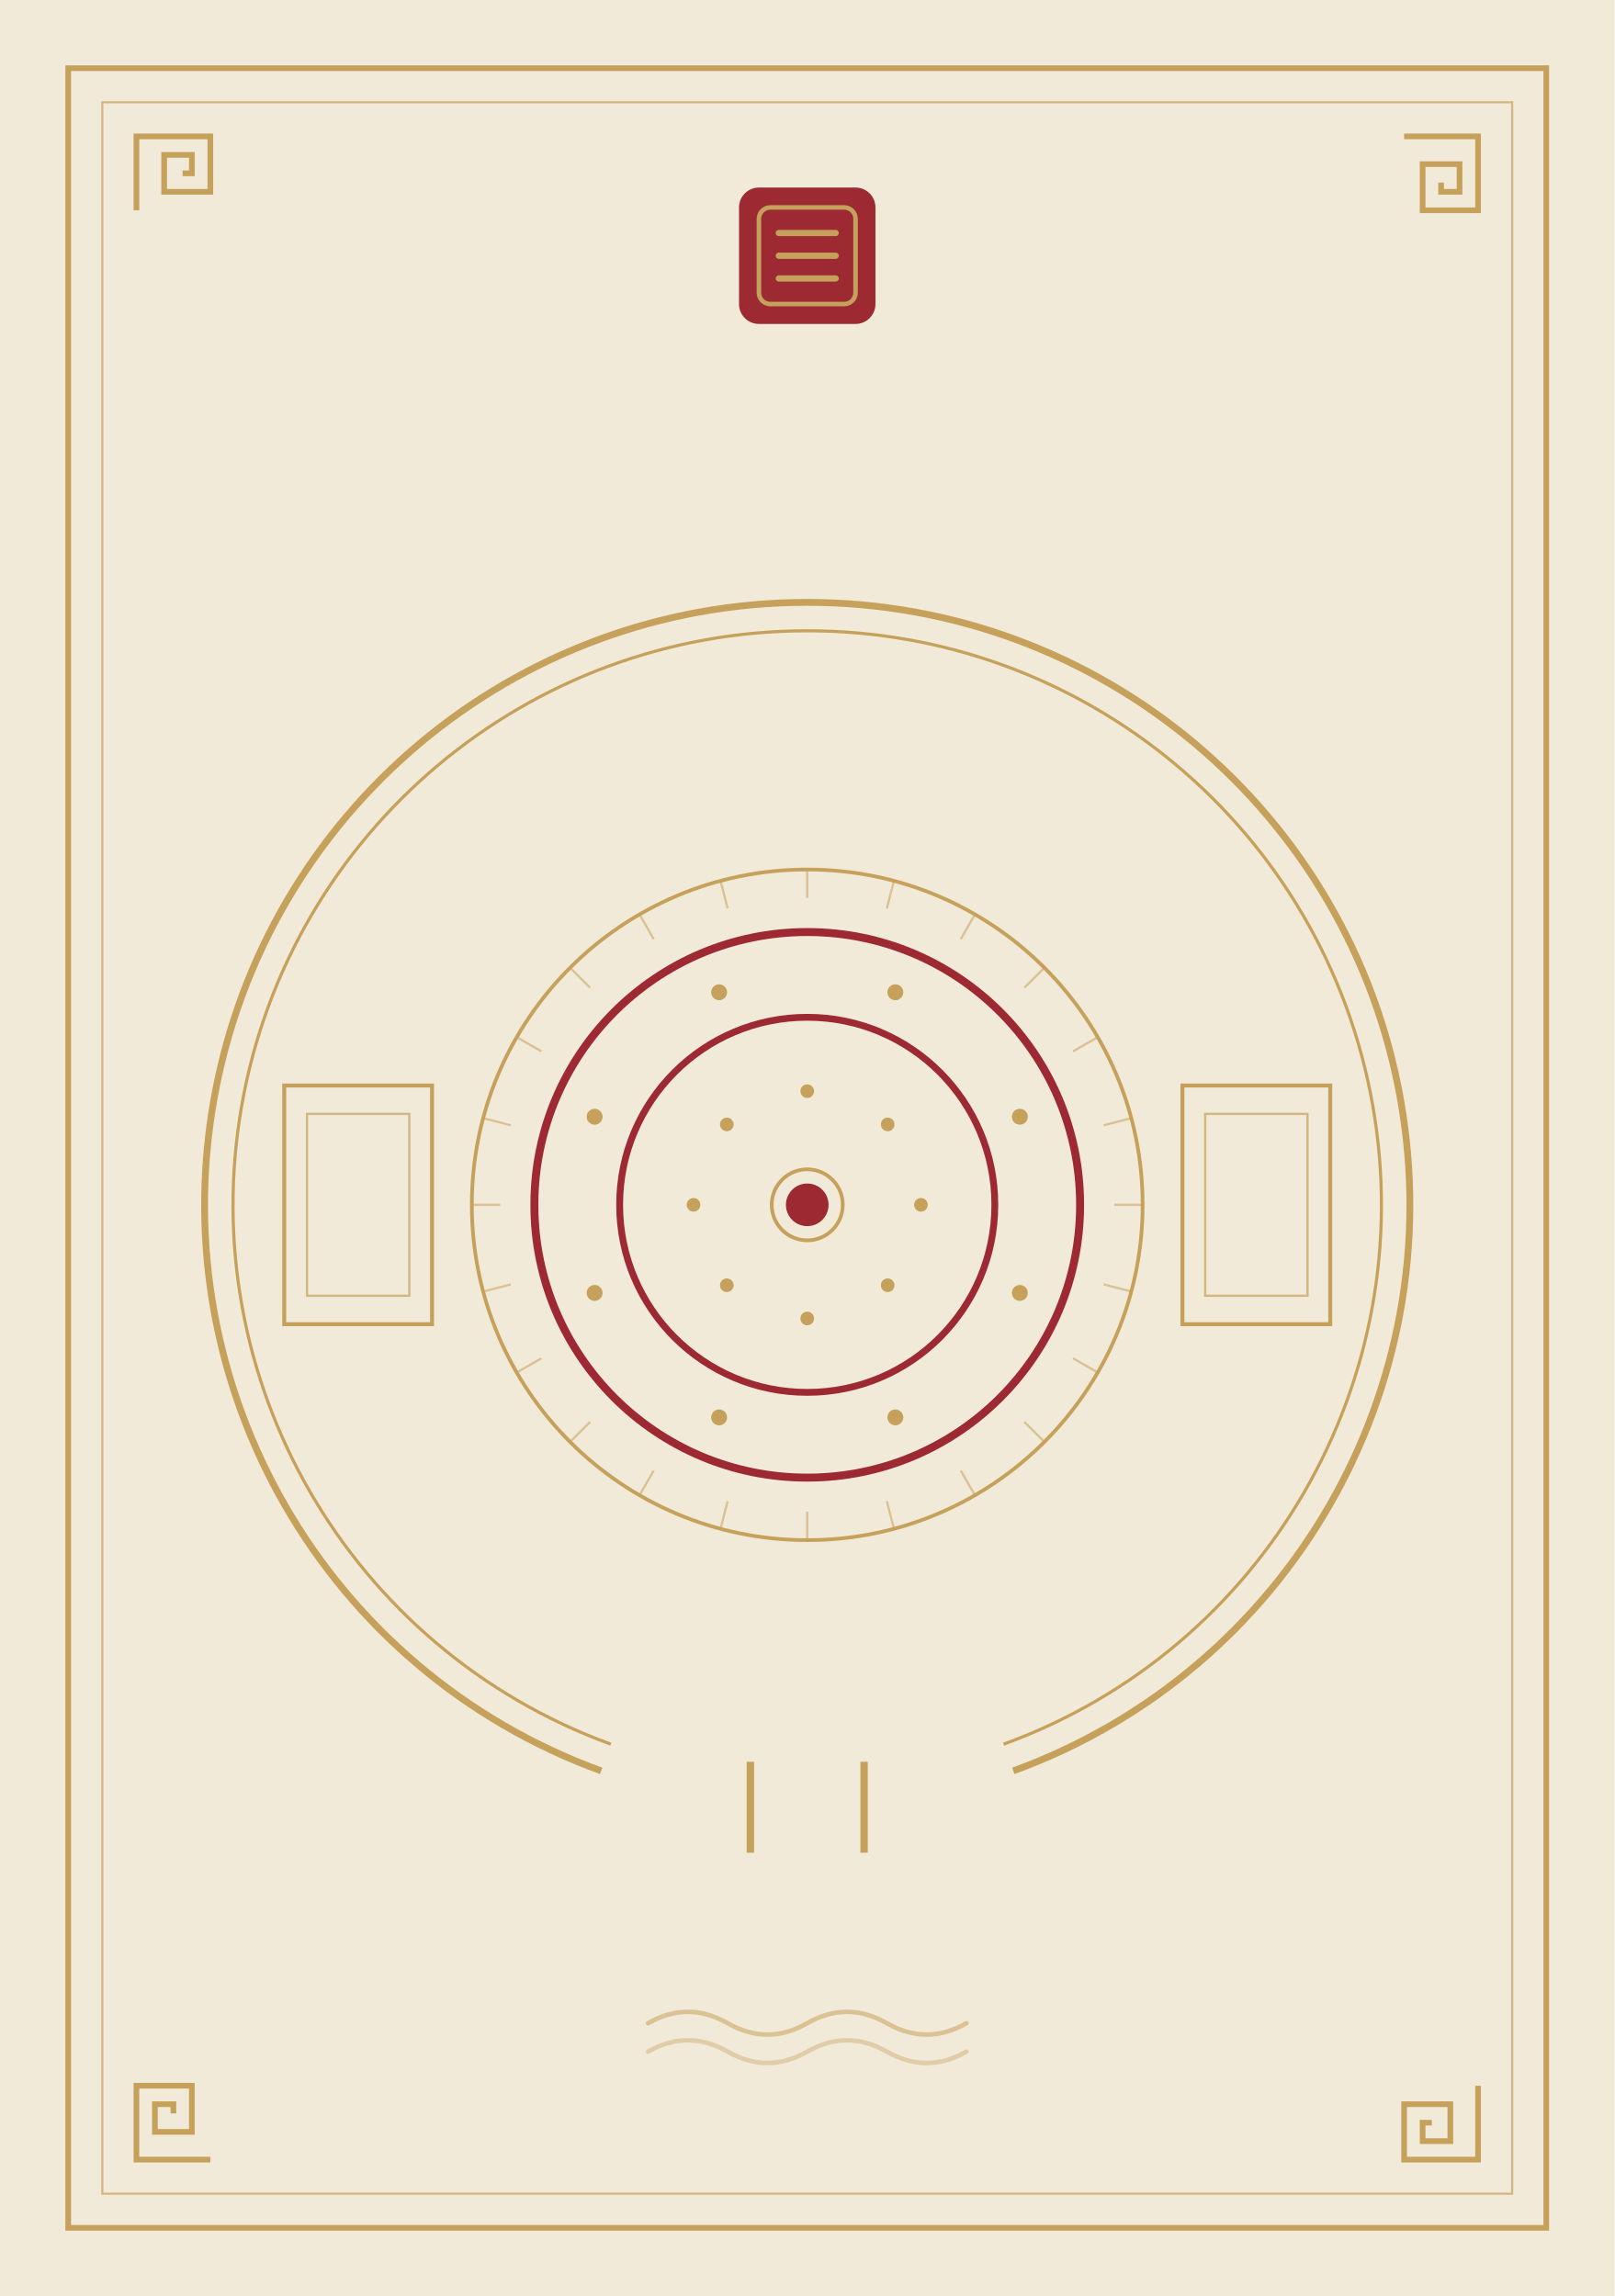
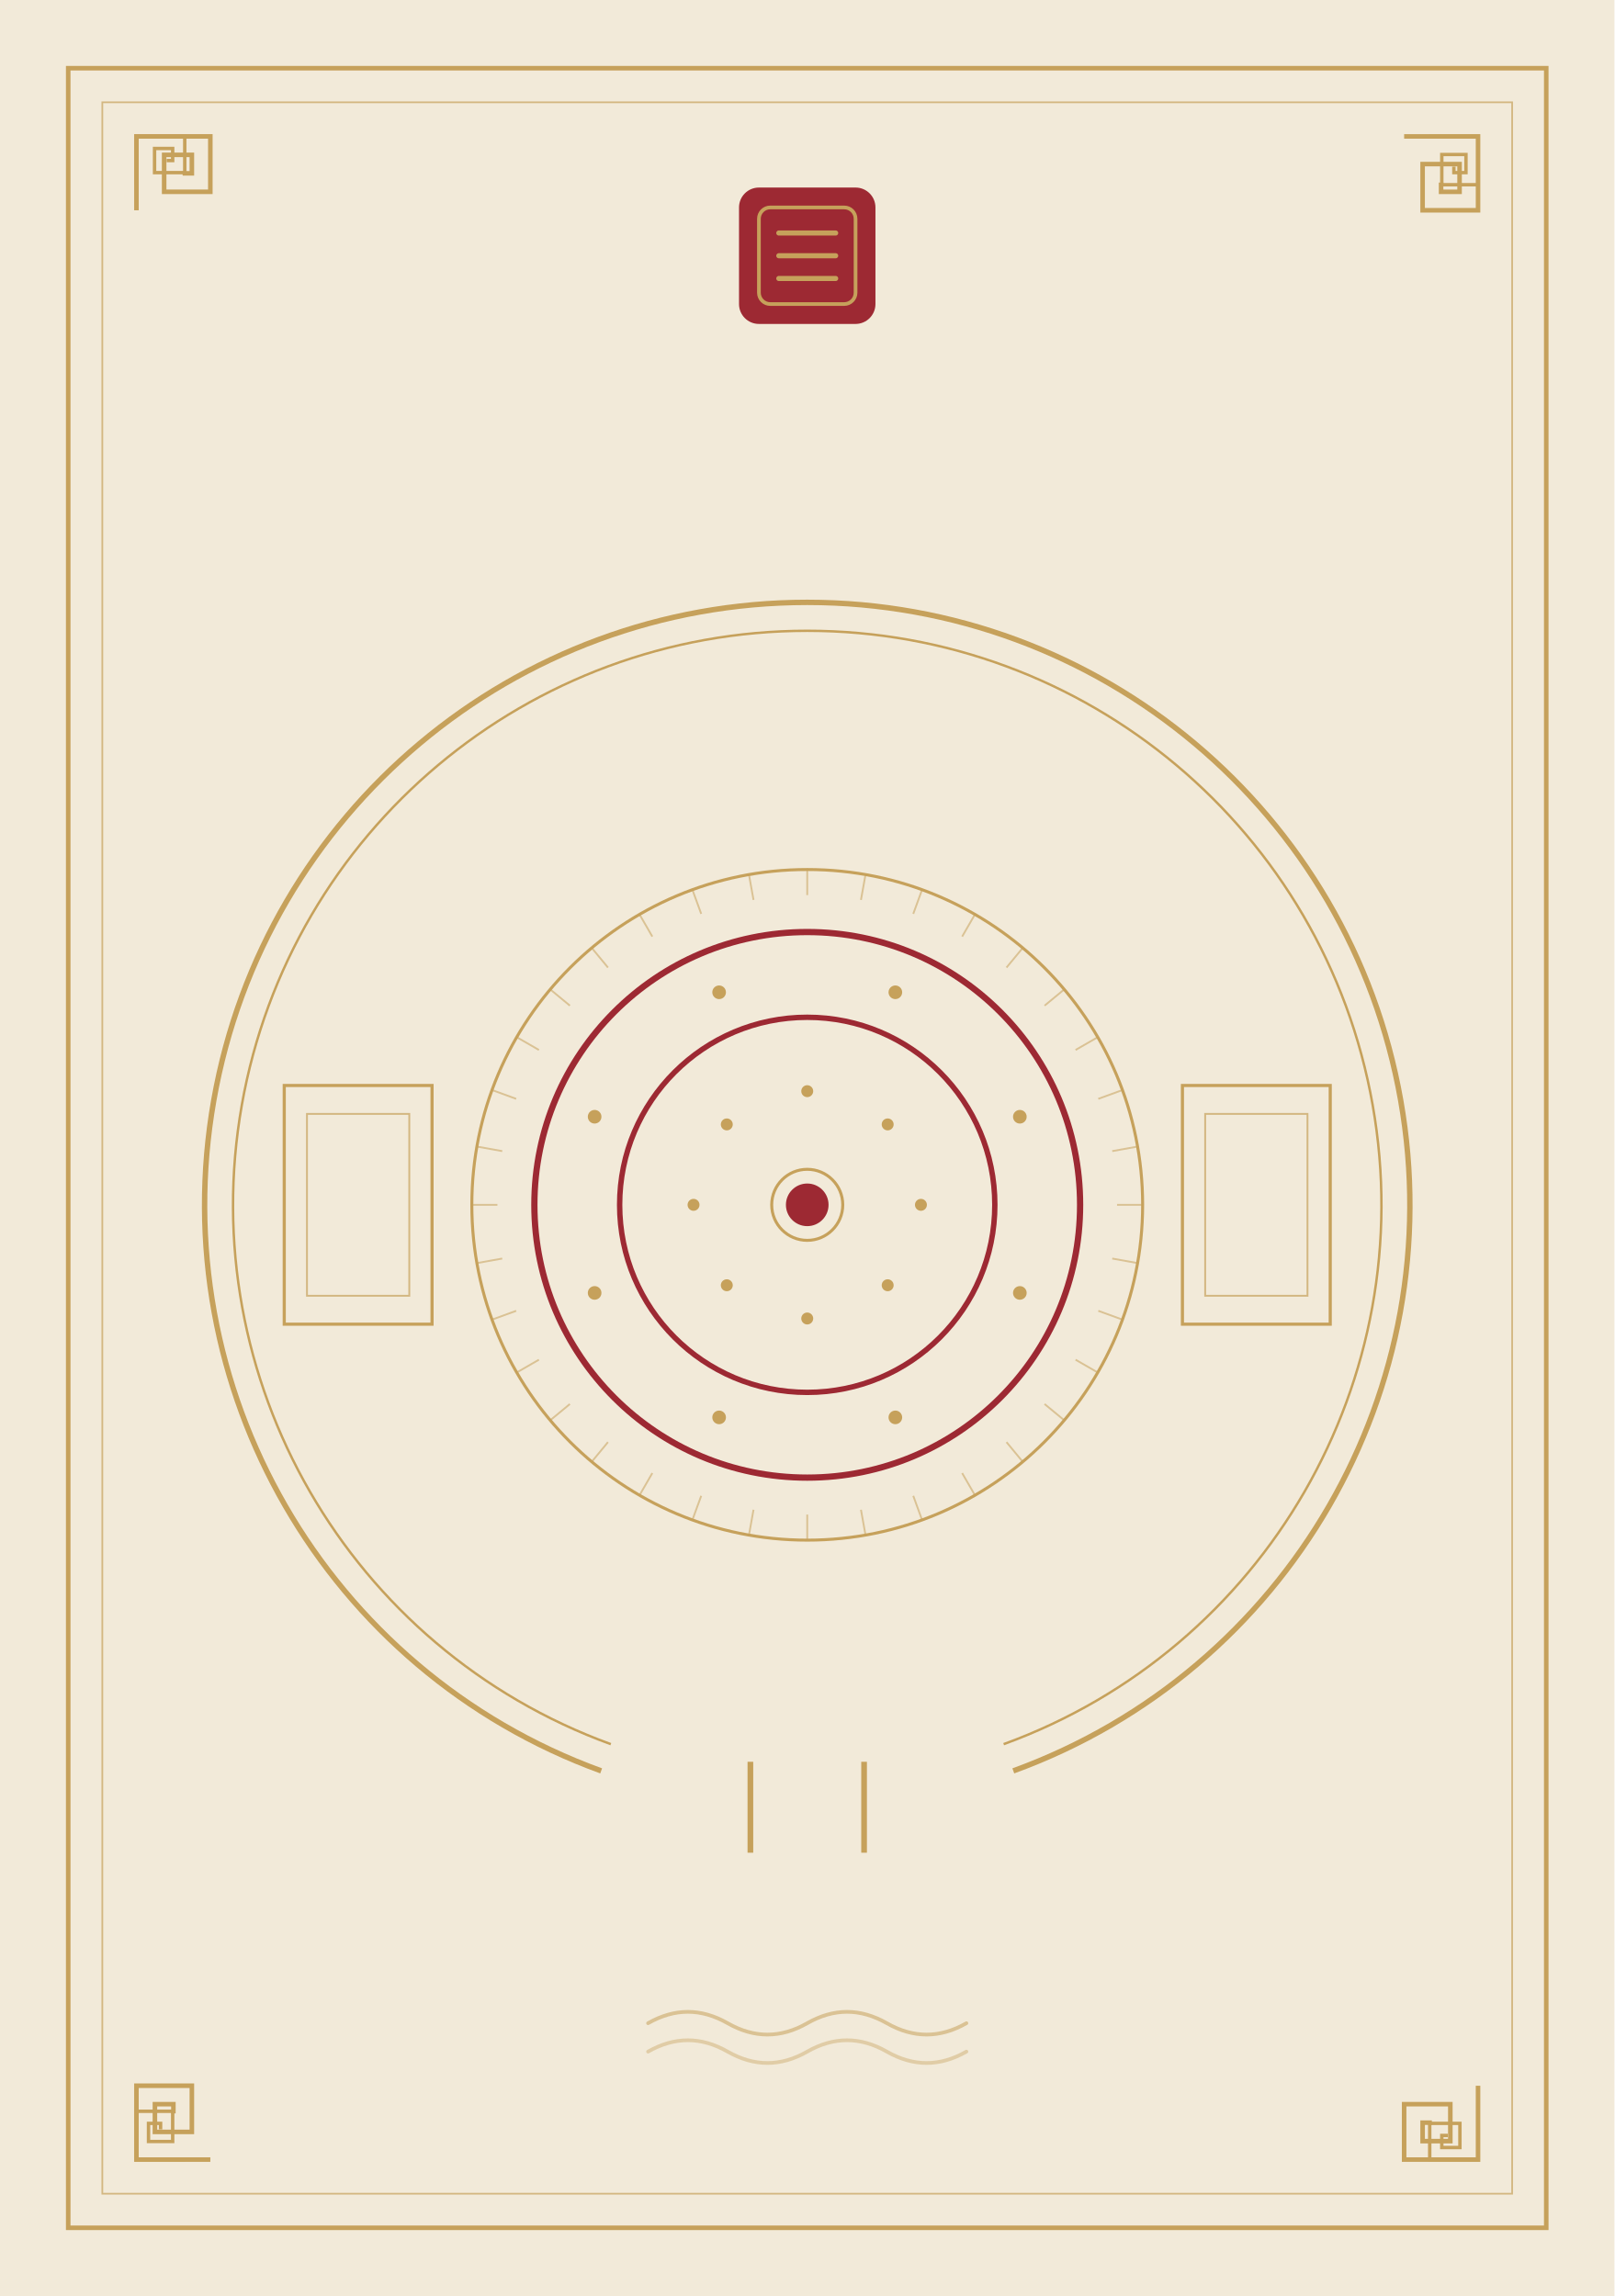
<svg xmlns="http://www.w3.org/2000/svg" width="568" height="808" viewBox="0 0 568 808" fill="none">
  <rect width="568" height="808" fill="#F2EAD9" />
-   <rect x="24" y="24" width="520" height="760" fill="none" stroke="#C6A15B" stroke-width="2" />
-   <rect x="36" y="36" width="496" height="736" fill="none" stroke="#C6A15B" stroke-width="0.75" opacity="0.7" />
-   <path d="M 48 74 L 48 48 L 74 48 L 74 67.5 L 57.75 67.5 L 57.75 54.5 L 67.5 54.5 L 67.5 61.0 L 64.25 61.0" fill="none" stroke="#C6A15B" stroke-width="2.0" />
-   <path d="M 520 74 L 520 48 L 546 48 L 546 67.5 L 529.75 67.5 L 529.75 54.5 L 539.5 54.5 L 539.5 61.0 L 536.25 61.0" fill="none" stroke="#C6A15B" stroke-width="2.0" transform="rotate(90 520 48)" />
-   <path d="M 520 786 L 520 760 L 546 760 L 546 779.5 L 529.75 779.5 L 529.75 766.5 L 539.5 766.5 L 539.5 773.0 L 536.25 773.0" fill="none" stroke="#C6A15B" stroke-width="2.0" transform="rotate(180 520 760)" />
-   <path d="M 48 786 L 48 760 L 74 760 L 74 779.5 L 57.75 779.5 L 57.75 766.5 L 67.5 766.5 L 67.5 773.0 L 64.25 773.0" fill="none" stroke="#C6A15B" stroke-width="2.0" transform="rotate(270 48 760)" />
+   <rect x="24" y="24" width="520" height="760" fill="none" stroke="#C6A15B" stroke-width="1.6" />
+   <rect x="36" y="36" width="496" height="736" fill="none" stroke="#C6A15B" stroke-width="0.6" opacity="0.7" />
+   <path d="M 48 74 L 48 48 L 74 48 L 74 67.5 L 57.75 67.5 L 57.75 54.5 L 67.5 54.5 L 67.5 61.0 L 64.25 61.0" fill="none" stroke="#C6A15B" stroke-width="1.6" />
+   <path d="M 48 65 L 48 48 L 65 48 L 65 60.75 L 54.375 60.75 L 54.375 52.25 L 60.75 52.25 L 60.75 56.5 L 58.625 56.5" fill="none" stroke="#C6A15B" stroke-width="1.2" />
+   <path d="M 520 74 L 520 48 L 546 48 L 546 67.5 L 529.75 67.5 L 529.75 54.5 L 539.5 54.5 L 539.5 61.0 L 536.25 61.0" fill="none" stroke="#C6A15B" stroke-width="1.6" transform="rotate(90 520 48)" />
+   <path d="M 520 65 L 520 48 L 537 48 L 537 60.75 L 526.375 60.75 L 526.375 52.25 L 532.75 52.25 L 532.75 56.5 L 530.625 56.5" fill="none" stroke="#C6A15B" stroke-width="1.2" transform="rotate(90 520 48)" />
+   <path d="M 520 786 L 520 760 L 546 760 L 546 779.5 L 529.75 779.5 L 529.75 766.5 L 539.5 766.5 L 539.5 773.0 L 536.25 773.0" fill="none" stroke="#C6A15B" stroke-width="1.6" transform="rotate(180 520 760)" />
+   <path d="M 520 777 L 520 760 L 537 760 L 537 772.75 L 526.375 772.75 L 526.375 764.25 L 532.75 764.25 L 532.75 768.5 L 530.625 768.5" fill="none" stroke="#C6A15B" stroke-width="1.2" transform="rotate(180 520 760)" />
+   <path d="M 48 786 L 48 760 L 74 760 L 74 779.5 L 57.75 779.5 L 57.75 766.5 L 67.5 766.5 L 67.5 773.0 L 64.25 773.0" fill="none" stroke="#C6A15B" stroke-width="1.6" transform="rotate(270 48 760)" />
+   <path d="M 48 777 L 48 760 L 65 760 L 65 772.75 L 54.375 772.75 L 54.375 764.25 L 60.75 764.25 L 60.75 768.5 L 58.625 768.5" fill="none" stroke="#C6A15B" stroke-width="1.2" transform="rotate(270 48 760)" />
  <rect x="260.0" y="66" width="48" height="48" rx="7" fill="#9D2933" />
-   <rect x="267.0" y="73" width="34" height="34" rx="4" fill="none" stroke="#C6A15B" stroke-width="1.6" />
-   <line x1="274.0" y1="82" x2="294.0" y2="82" stroke="#C6A15B" stroke-width="2.2" stroke-linecap="round" />
-   <line x1="274.0" y1="90" x2="294.0" y2="90" stroke="#C6A15B" stroke-width="2.2" stroke-linecap="round" />
-   <line x1="274.0" y1="98" x2="294.0" y2="98" stroke="#C6A15B" stroke-width="2.2" stroke-linecap="round" />
-   <path d="M 228.0 712 q 14 -8 28 0 t 28 0 t 28 0 t 28 0" fill="none" stroke="#C6A15B" stroke-width="1.6" stroke-linecap="round" opacity="0.55" />
-   <path d="M 228.0 722 q 14 -8 28 0 t 28 0 t 28 0 t 28 0" fill="none" stroke="#C6A15B" stroke-width="1.6" stroke-linecap="round" opacity="0.4" />
+   <rect x="267.0" y="73" width="34" height="34" rx="4" fill="none" stroke="#C6A15B" stroke-width="1.3" />
+   <line x1="274.0" y1="82" x2="294.0" y2="82" stroke="#C6A15B" stroke-width="1.8" stroke-linecap="round" />
+   <line x1="274.0" y1="90" x2="294.0" y2="90" stroke="#C6A15B" stroke-width="1.8" stroke-linecap="round" />
+   <line x1="274.0" y1="98" x2="294.0" y2="98" stroke="#C6A15B" stroke-width="1.8" stroke-linecap="round" />
+   <path d="M 228.0 712 q 14 -8 28 0 t 28 0 t 28 0 t 28 0" fill="none" stroke="#C6A15B" stroke-width="1.3" stroke-linecap="round" opacity="0.55" />
+   <path d="M 228.0 722 q 14 -8 28 0 t 28 0 t 28 0 t 28 0" fill="none" stroke="#C6A15B" stroke-width="1.3" stroke-linecap="round" opacity="0.4" />
  <circle cx="284.0" cy="424.0" r="212" fill="#F2EAD9" />
-   <path d="M 211.5 623.2 A 212 212 0 1 1 356.5 623.2" fill="none" stroke="#C6A15B" stroke-width="2.4" />
-   <path d="M 214.9 613.8 A 202 202 0 1 1 353.1 613.8" fill="none" stroke="#C6A15B" stroke-width="1.1" />
-   <line x1="264.0" y1="620.0" x2="264.0" y2="652.0" stroke="#C6A15B" stroke-width="2.6" />
-   <line x1="304.0" y1="620.0" x2="304.0" y2="652.0" stroke="#C6A15B" stroke-width="2.6" />
-   <circle cx="284.0" cy="424.0" r="96" fill="none" stroke="#9D2933" stroke-width="2.8" />
-   <circle cx="284.0" cy="424.0" r="66" fill="none" stroke="#9D2933" stroke-width="2.4" />
-   <line x1="392.0" y1="424.0" x2="402.0" y2="424.0" stroke="#C6A15B" stroke-width="0.8" opacity="0.55" />
-   <line x1="388.3" y1="452.0" x2="398.0" y2="454.5" stroke="#C6A15B" stroke-width="0.8" opacity="0.55" />
-   <line x1="377.5" y1="478.0" x2="386.2" y2="483.0" stroke="#C6A15B" stroke-width="0.8" opacity="0.55" />
-   <line x1="360.4" y1="500.4" x2="367.4" y2="507.4" stroke="#C6A15B" stroke-width="0.8" opacity="0.55" />
-   <line x1="338.0" y1="517.5" x2="343.0" y2="526.2" stroke="#C6A15B" stroke-width="0.8" opacity="0.55" />
-   <line x1="312.0" y1="528.3" x2="314.5" y2="538.0" stroke="#C6A15B" stroke-width="0.8" opacity="0.55" />
-   <line x1="284.0" y1="532.0" x2="284.0" y2="542.0" stroke="#C6A15B" stroke-width="0.8" opacity="0.55" />
-   <line x1="256.0" y1="528.3" x2="253.5" y2="538.0" stroke="#C6A15B" stroke-width="0.8" opacity="0.55" />
-   <line x1="230.0" y1="517.5" x2="225.0" y2="526.2" stroke="#C6A15B" stroke-width="0.8" opacity="0.55" />
-   <line x1="207.6" y1="500.4" x2="200.6" y2="507.4" stroke="#C6A15B" stroke-width="0.8" opacity="0.55" />
-   <line x1="190.5" y1="478.0" x2="181.8" y2="483.0" stroke="#C6A15B" stroke-width="0.8" opacity="0.55" />
-   <line x1="179.7" y1="452.0" x2="170.0" y2="454.5" stroke="#C6A15B" stroke-width="0.8" opacity="0.55" />
-   <line x1="176.0" y1="424.0" x2="166.0" y2="424.0" stroke="#C6A15B" stroke-width="0.8" opacity="0.55" />
-   <line x1="179.7" y1="396.0" x2="170.0" y2="393.5" stroke="#C6A15B" stroke-width="0.8" opacity="0.55" />
-   <line x1="190.5" y1="370.0" x2="181.8" y2="365.0" stroke="#C6A15B" stroke-width="0.8" opacity="0.55" />
-   <line x1="207.6" y1="347.6" x2="200.6" y2="340.6" stroke="#C6A15B" stroke-width="0.8" opacity="0.55" />
-   <line x1="230.0" y1="330.5" x2="225.0" y2="321.8" stroke="#C6A15B" stroke-width="0.8" opacity="0.55" />
-   <line x1="256.0" y1="319.7" x2="253.5" y2="310.0" stroke="#C6A15B" stroke-width="0.8" opacity="0.55" />
-   <line x1="284.0" y1="316.0" x2="284.0" y2="306.0" stroke="#C6A15B" stroke-width="0.8" opacity="0.55" />
-   <line x1="312.0" y1="319.7" x2="314.5" y2="310.0" stroke="#C6A15B" stroke-width="0.8" opacity="0.55" />
-   <line x1="338.0" y1="330.5" x2="343.0" y2="321.8" stroke="#C6A15B" stroke-width="0.8" opacity="0.55" />
-   <line x1="360.4" y1="347.6" x2="367.4" y2="340.6" stroke="#C6A15B" stroke-width="0.8" opacity="0.55" />
-   <line x1="377.5" y1="370.0" x2="386.2" y2="365.0" stroke="#C6A15B" stroke-width="0.8" opacity="0.55" />
-   <line x1="388.3" y1="396.0" x2="398.0" y2="393.5" stroke="#C6A15B" stroke-width="0.8" opacity="0.55" />
-   <circle cx="284.0" cy="424.0" r="118" fill="none" stroke="#C6A15B" stroke-width="1.3" />
-   <circle cx="358.8" cy="455.0" r="2.8" fill="#C6A15B" />
-   <circle cx="315.0" cy="498.8" r="2.8" fill="#C6A15B" />
-   <circle cx="253.0" cy="498.8" r="2.8" fill="#C6A15B" />
-   <circle cx="209.2" cy="455.0" r="2.8" fill="#C6A15B" />
-   <circle cx="209.2" cy="393.0" r="2.8" fill="#C6A15B" />
-   <circle cx="253.0" cy="349.2" r="2.8" fill="#C6A15B" />
-   <circle cx="315.0" cy="349.2" r="2.8" fill="#C6A15B" />
-   <circle cx="358.8" cy="393.0" r="2.8" fill="#C6A15B" />
-   <circle cx="324.0" cy="424.0" r="2.4" fill="#C6A15B" />
-   <circle cx="312.3" cy="452.3" r="2.4" fill="#C6A15B" />
-   <circle cx="284.0" cy="464.0" r="2.4" fill="#C6A15B" />
-   <circle cx="255.7" cy="452.3" r="2.4" fill="#C6A15B" />
-   <circle cx="244.0" cy="424.0" r="2.4" fill="#C6A15B" />
-   <circle cx="255.7" cy="395.7" r="2.4" fill="#C6A15B" />
-   <circle cx="284.0" cy="384.0" r="2.4" fill="#C6A15B" />
-   <circle cx="312.3" cy="395.7" r="2.4" fill="#C6A15B" />
+   <path d="M 211.5 623.2 A 212 212 0 1 1 356.5 623.2" fill="none" stroke="#C6A15B" stroke-width="1.9" />
+   <path d="M 214.9 613.8 A 202 202 0 1 1 353.1 613.8" fill="none" stroke="#C6A15B" stroke-width="0.85" />
+   <line x1="264.0" y1="620.0" x2="264.0" y2="652.0" stroke="#C6A15B" stroke-width="2.0" />
+   <line x1="304.0" y1="620.0" x2="304.0" y2="652.0" stroke="#C6A15B" stroke-width="2.0" />
+   <circle cx="284.0" cy="424.0" r="96" fill="none" stroke="#9D2933" stroke-width="2.2" />
+   <circle cx="284.0" cy="424.0" r="66" fill="none" stroke="#9D2933" stroke-width="1.9" />
+   <line x1="393.0" y1="424.0" x2="402.0" y2="424.0" stroke="#C6A15B" stroke-width="0.65" opacity="0.55" />
+   <line x1="391.3" y1="442.9" x2="400.2" y2="444.5" stroke="#C6A15B" stroke-width="0.65" opacity="0.55" />
+   <line x1="386.4" y1="461.3" x2="394.9" y2="464.4" stroke="#C6A15B" stroke-width="0.65" opacity="0.55" />
+   <line x1="378.4" y1="478.5" x2="386.2" y2="483.0" stroke="#C6A15B" stroke-width="0.65" opacity="0.55" />
+   <line x1="367.5" y1="494.1" x2="374.4" y2="499.8" stroke="#C6A15B" stroke-width="0.65" opacity="0.55" />
+   <line x1="354.1" y1="507.5" x2="359.8" y2="514.4" stroke="#C6A15B" stroke-width="0.65" opacity="0.55" />
+   <line x1="338.5" y1="518.4" x2="343.0" y2="526.2" stroke="#C6A15B" stroke-width="0.65" opacity="0.55" />
+   <line x1="321.3" y1="526.4" x2="324.4" y2="534.9" stroke="#C6A15B" stroke-width="0.65" opacity="0.55" />
+   <line x1="302.9" y1="531.3" x2="304.5" y2="540.2" stroke="#C6A15B" stroke-width="0.65" opacity="0.55" />
+   <line x1="284.0" y1="533.0" x2="284.0" y2="542.0" stroke="#C6A15B" stroke-width="0.65" opacity="0.55" />
+   <line x1="265.1" y1="531.3" x2="263.5" y2="540.2" stroke="#C6A15B" stroke-width="0.65" opacity="0.55" />
+   <line x1="246.7" y1="526.4" x2="243.6" y2="534.9" stroke="#C6A15B" stroke-width="0.65" opacity="0.55" />
+   <line x1="229.5" y1="518.4" x2="225.0" y2="526.2" stroke="#C6A15B" stroke-width="0.65" opacity="0.55" />
+   <line x1="213.9" y1="507.5" x2="208.2" y2="514.4" stroke="#C6A15B" stroke-width="0.65" opacity="0.55" />
+   <line x1="200.5" y1="494.1" x2="193.6" y2="499.8" stroke="#C6A15B" stroke-width="0.65" opacity="0.55" />
+   <line x1="189.6" y1="478.5" x2="181.8" y2="483.0" stroke="#C6A15B" stroke-width="0.65" opacity="0.55" />
+   <line x1="181.6" y1="461.3" x2="173.1" y2="464.4" stroke="#C6A15B" stroke-width="0.65" opacity="0.55" />
+   <line x1="176.7" y1="442.9" x2="167.8" y2="444.5" stroke="#C6A15B" stroke-width="0.65" opacity="0.55" />
+   <line x1="175.0" y1="424.0" x2="166.0" y2="424.0" stroke="#C6A15B" stroke-width="0.65" opacity="0.55" />
+   <line x1="176.7" y1="405.1" x2="167.8" y2="403.5" stroke="#C6A15B" stroke-width="0.65" opacity="0.55" />
+   <line x1="181.6" y1="386.7" x2="173.1" y2="383.6" stroke="#C6A15B" stroke-width="0.65" opacity="0.55" />
+   <line x1="189.6" y1="369.5" x2="181.8" y2="365.0" stroke="#C6A15B" stroke-width="0.65" opacity="0.55" />
+   <line x1="200.5" y1="353.9" x2="193.6" y2="348.2" stroke="#C6A15B" stroke-width="0.65" opacity="0.55" />
+   <line x1="213.9" y1="340.5" x2="208.2" y2="333.6" stroke="#C6A15B" stroke-width="0.65" opacity="0.55" />
+   <line x1="229.5" y1="329.6" x2="225.0" y2="321.8" stroke="#C6A15B" stroke-width="0.65" opacity="0.55" />
+   <line x1="246.7" y1="321.6" x2="243.6" y2="313.1" stroke="#C6A15B" stroke-width="0.65" opacity="0.55" />
+   <line x1="265.1" y1="316.7" x2="263.5" y2="307.8" stroke="#C6A15B" stroke-width="0.65" opacity="0.55" />
+   <line x1="284.0" y1="315.0" x2="284.0" y2="306.0" stroke="#C6A15B" stroke-width="0.65" opacity="0.55" />
+   <line x1="302.9" y1="316.7" x2="304.5" y2="307.8" stroke="#C6A15B" stroke-width="0.65" opacity="0.55" />
+   <line x1="321.3" y1="321.6" x2="324.4" y2="313.1" stroke="#C6A15B" stroke-width="0.65" opacity="0.55" />
+   <line x1="338.5" y1="329.6" x2="343.0" y2="321.8" stroke="#C6A15B" stroke-width="0.65" opacity="0.55" />
+   <line x1="354.1" y1="340.5" x2="359.8" y2="333.6" stroke="#C6A15B" stroke-width="0.65" opacity="0.55" />
+   <line x1="367.5" y1="353.9" x2="374.4" y2="348.2" stroke="#C6A15B" stroke-width="0.65" opacity="0.55" />
+   <line x1="378.4" y1="369.5" x2="386.2" y2="365.0" stroke="#C6A15B" stroke-width="0.65" opacity="0.55" />
+   <line x1="386.4" y1="386.7" x2="394.9" y2="383.6" stroke="#C6A15B" stroke-width="0.65" opacity="0.55" />
+   <line x1="391.3" y1="405.1" x2="400.2" y2="403.5" stroke="#C6A15B" stroke-width="0.65" opacity="0.55" />
+   <circle cx="284.0" cy="424.0" r="118" fill="none" stroke="#C6A15B" stroke-width="1.05" />
+   <circle cx="358.8" cy="455.0" r="2.4" fill="#C6A15B" />
+   <circle cx="315.0" cy="498.8" r="2.4" fill="#C6A15B" />
+   <circle cx="253.0" cy="498.8" r="2.4" fill="#C6A15B" />
+   <circle cx="209.2" cy="455.0" r="2.4" fill="#C6A15B" />
+   <circle cx="209.2" cy="393.0" r="2.4" fill="#C6A15B" />
+   <circle cx="253.0" cy="349.2" r="2.4" fill="#C6A15B" />
+   <circle cx="315.0" cy="349.2" r="2.4" fill="#C6A15B" />
+   <circle cx="358.8" cy="393.0" r="2.4" fill="#C6A15B" />
+   <circle cx="324.0" cy="424.0" r="2.1" fill="#C6A15B" />
+   <circle cx="312.3" cy="452.3" r="2.1" fill="#C6A15B" />
+   <circle cx="284.0" cy="464.0" r="2.1" fill="#C6A15B" />
+   <circle cx="255.7" cy="452.3" r="2.1" fill="#C6A15B" />
+   <circle cx="244.0" cy="424.0" r="2.1" fill="#C6A15B" />
+   <circle cx="255.7" cy="395.7" r="2.1" fill="#C6A15B" />
+   <circle cx="284.0" cy="384.0" r="2.1" fill="#C6A15B" />
+   <circle cx="312.3" cy="395.7" r="2.1" fill="#C6A15B" />
  <circle cx="284.0" cy="424.0" r="7.5" fill="#9D2933" />
-   <circle cx="284.0" cy="424.0" r="12.5" fill="none" stroke="#C6A15B" stroke-width="1.3" />
-   <rect x="100.0" y="382.0" width="52" height="84" fill="#F2EAD9" stroke="#C6A15B" stroke-width="1.4" />
-   <rect x="108.0" y="392.0" width="36" height="64" fill="none" stroke="#C6A15B" stroke-width="0.8" opacity="0.7" />
-   <rect x="416.0" y="382.0" width="52" height="84" fill="#F2EAD9" stroke="#C6A15B" stroke-width="1.4" />
-   <rect x="424.0" y="392.0" width="36" height="64" fill="none" stroke="#C6A15B" stroke-width="0.8" opacity="0.7" />
+   <circle cx="284.0" cy="424.0" r="12.5" fill="none" stroke="#C6A15B" stroke-width="1.05" />
+   <rect x="100.0" y="382.0" width="52" height="84" fill="#F2EAD9" stroke="#C6A15B" stroke-width="1.1" />
+   <rect x="108.0" y="392.0" width="36" height="64" fill="none" stroke="#C6A15B" stroke-width="0.65" opacity="0.7" />
+   <rect x="416.0" y="382.0" width="52" height="84" fill="#F2EAD9" stroke="#C6A15B" stroke-width="1.1" />
+   <rect x="424.0" y="392.0" width="36" height="64" fill="none" stroke="#C6A15B" stroke-width="0.65" opacity="0.7" />
</svg>
